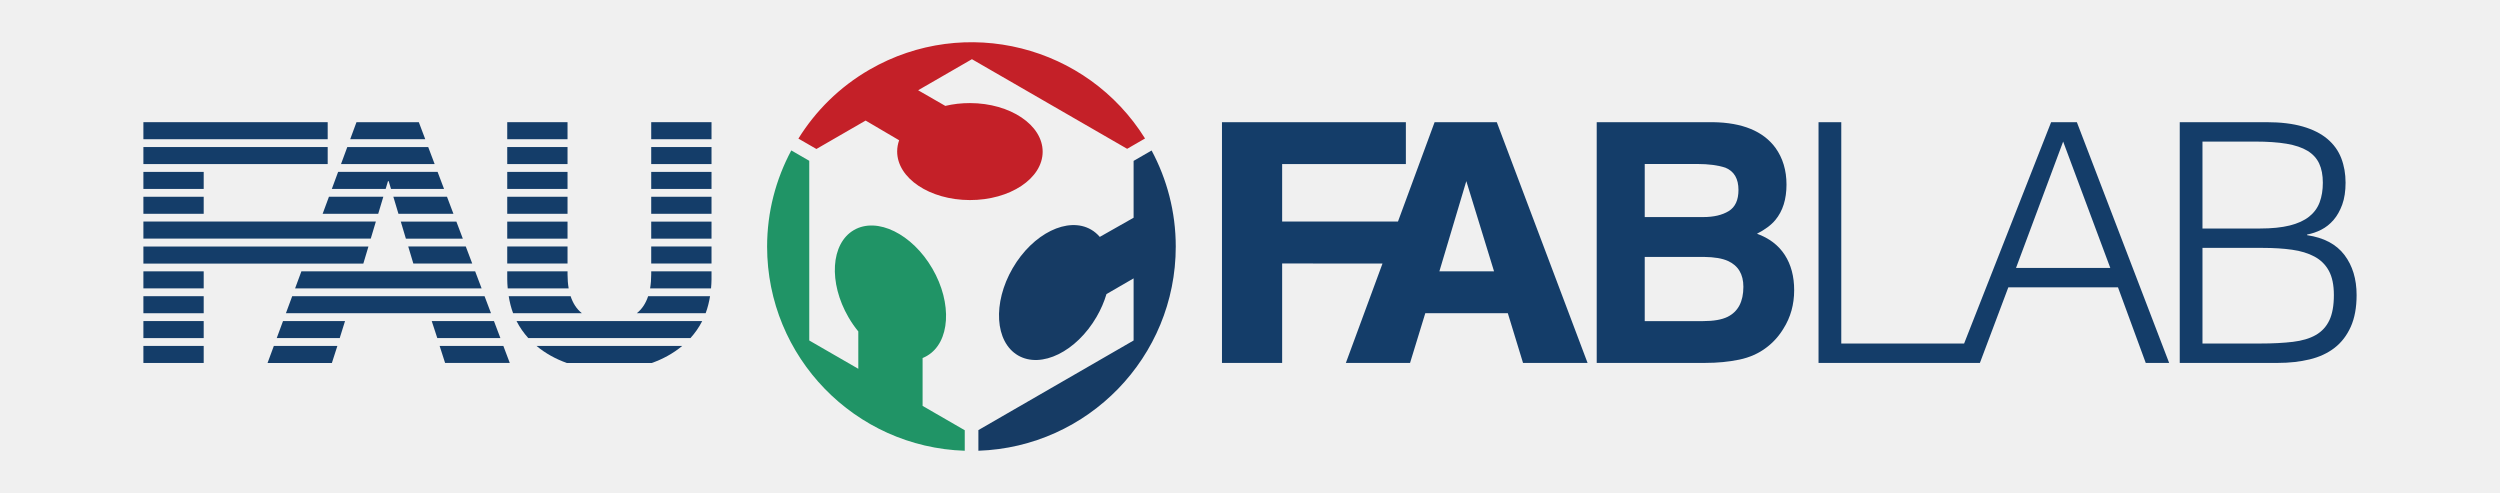
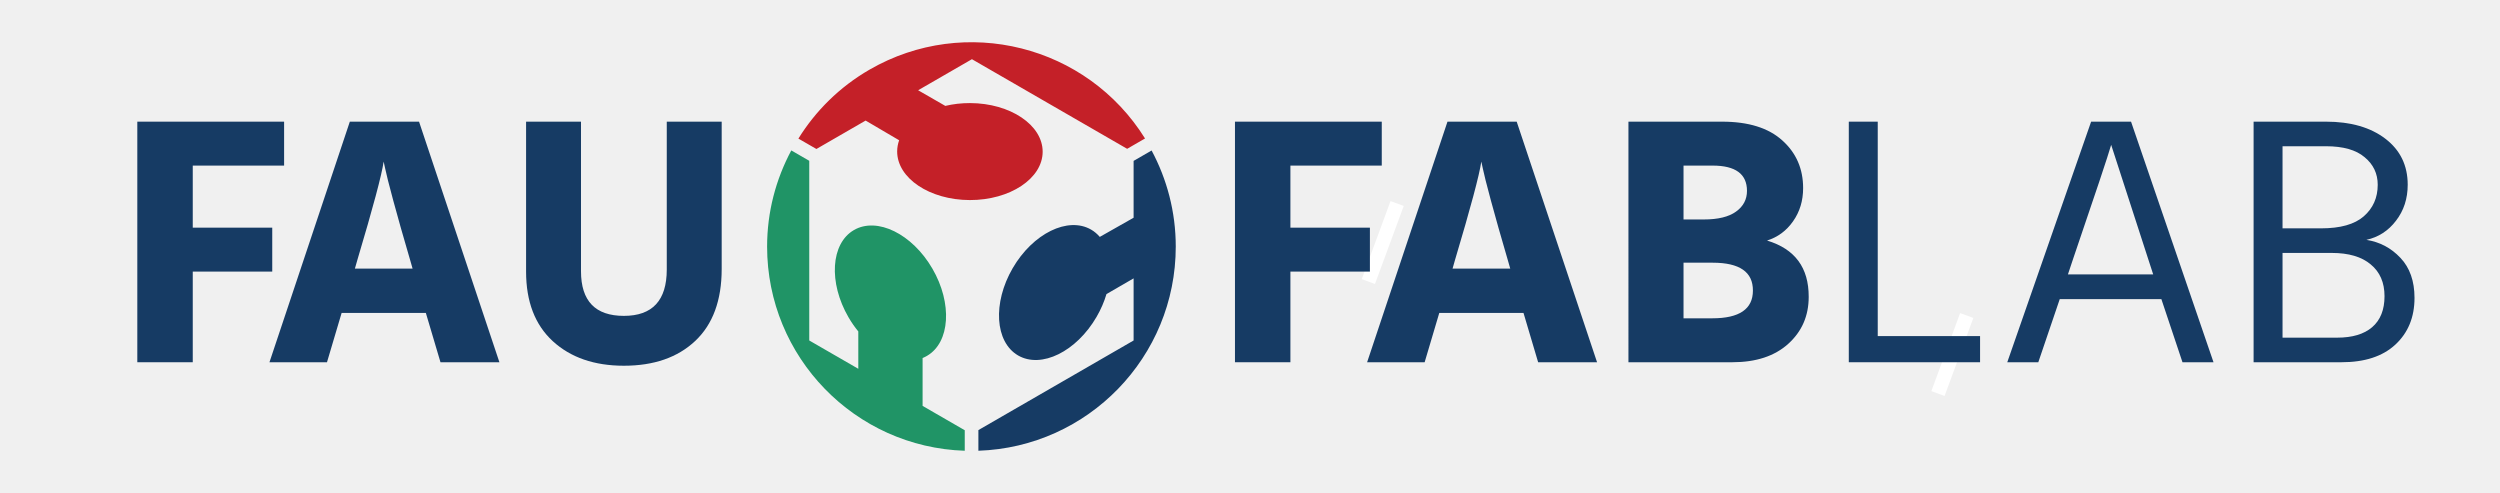
- <svg xmlns="http://www.w3.org/2000/svg" version="1.0" width="710" height="140">
-   <g>
-     <path d="m 193.749,98.243 h -41.382 c 2.543,2.131 5.485,3.729 8.602,4.84 h 24.156 c 3.127,-1.112 6.075,-2.709 8.624,-4.84" style="fill:#143d69" />
-     <path d="m 144.055,39.538 h 17.124 v -4.84 h -17.124 z" style="fill:#143d69" />
-     <path d="m 144.055,46.596 h 17.124 v -4.838 h -17.124 z" style="fill:#143d69" />
-     <path d="m 144.055,53.657 h 17.124 v -4.838 h -17.124 z" style="fill:#143d69" />
-     <path d="m 144.055,60.718 h 17.124 v -4.838 h -17.124 z" style="fill:#143d69" />
-     <path d="m 144.055,67.778 h 17.124 v -4.838 h -17.124 z" style="fill:#143d69" />
-     <path d="m 144.055,74.838 h 17.124 v -4.838 h -17.124 z" style="fill:#143d69" />
-     <path d="m 144.193,81.9 h 17.308 c -0.217,-1.252 -0.32,-2.592 -0.32,-4 v -0.838 h -17.125 v 2.279 c -0.001,0.889 0.066,1.723 0.137,2.559" style="fill:#143d69" />
-     <path d="m 145.723,88.957 h 19.531 c -1.521,-1.215 -2.555,-2.87 -3.2,-4.837 h -17.58 c 0.281,1.724 0.686,3.349 1.249,4.837" style="fill:#143d69" />
-     <path d="m 199.429,91.181 h -52.736 c 0.92,1.809 2.054,3.412 3.345,4.838 h 46.048 c 1.289,-1.426 2.427,-3.029 3.343,-4.838" style="fill:#143d69" />
-     <path d="M 201.654,84.118 H 184.07 c -0.648,1.969 -1.69,3.622 -3.219,4.839 h 19.55 c 0.564,-1.488 0.969,-3.113 1.253,-4.839" style="fill:#143d69" />
-     <path d="m 184.945,39.538 h 17.125 v -4.84 h -17.125 z" style="fill:#143d69" />
-     <path d="m 184.945,46.596 h 17.125 v -4.838 h -17.125 z" style="fill:#143d69" />
-     <path d="m 184.945,53.657 h 17.125 v -4.838 h -17.125 z" style="fill:#143d69" />
-     <path d="m 184.945,60.718 h 17.125 v -4.838 h -17.125 z" style="fill:#143d69" />
-     <path d="m 184.945,67.778 h 17.125 v -4.838 h -17.125 z" style="fill:#143d69" />
-     <path d="m 184.945,74.838 h 17.125 v -4.838 h -17.125 z" style="fill:#143d69" />
-     <path d="m 202.071,79.341 v -2.279 h -17.126 v 0.84 c 0,1.406 -0.104,2.744 -0.32,3.998 h 17.308 c 0.07,-0.834 0.138,-1.67 0.138,-2.559" style="fill:#143d69" />
-     <path d="m 78.591,96.019 h 17.936 l 0.029,-0.088 h -0.051 l 1.485,-4.752 H 80.378 l -1.787,4.84" style="fill:#143d69" />
-     <path d="m 77.769,98.243 -1.785,4.84 h 18.272 l 1.557,-4.84 H 77.769" style="fill:#143d69" />
-     <path d="m 40.724,103.082 h 17.125 v -4.84 H 40.724 Z" style="fill:#143d69" />
-     <path d="m 40.724,96.019 h 17.125 v -4.838 H 40.724 Z" style="fill:#143d69" />
-     <path d="m 40.724,88.957 h 17.125 v -4.837 H 40.724 Z" style="fill:#143d69" />
-     <path d="m 40.724,81.9 h 17.125 v -4.838 H 40.724 Z" style="fill:#143d69" />
-     <path d="m 40.724,60.718 h 17.125 v -4.838 H 40.724 Z" style="fill:#143d69" />
-     <path d="m 40.724,53.657 h 17.125 v -4.838 H 40.724 Z" style="fill:#143d69" />
-     <path d="m 40.724,39.538 h 52.339 v -4.84 H 40.724 Z" style="fill:#143d69" />
-     <path d="m 40.724,46.596 h 52.339 v -4.838 H 40.724 Z" style="fill:#143d69" />
-     <path d="M 108.862,55.88 H 93.418 l -1.788,4.838 h 15.781 l 1.451,-4.838" style="fill:#143d69" />
-     <path d="m 99.454,39.538 h 21.318 l -1.828,-4.84 h -17.702 l -1.788,4.84" style="fill:#143d69" />
-     <path d="m 96.846,46.596 h 26.594 l -1.829,-4.838 H 98.632 l -1.786,4.838" style="fill:#143d69" />
-     <path d="m 111.044,53.657 h 15.063 l -1.828,-4.838 H 96.025 l -1.787,4.838 h 15.288 l 0.663,-2.217 h 0.191 l 0.664,2.217" style="fill:#143d69" />
-     <path d="m 113.159,60.718 h 15.615 l -1.827,-4.838 h -15.236 l 1.448,4.838" style="fill:#143d69" />
-     <path d="m 115.271,67.778 h 16.171 l -1.827,-4.838 h -15.79 l 1.446,4.838" style="fill:#143d69" />
-     <path d="m 117.385,74.838 h 16.725 l -1.829,-4.84 h -16.346 l 1.45,4.84" style="fill:#143d69" />
-     <path d="m 83.806,81.9 h 52.97 l -1.828,-4.838 H 85.594 l -1.788,4.838" style="fill:#143d69" />
-     <path d="m 81.199,88.957 h 58.245 l -1.829,-4.837 h -54.63 l -1.786,4.837" style="fill:#143d69" />
-     <path d="m 124.191,96.019 h 17.923 l -1.83,-4.838 h -17.672 l 1.579,4.838" style="fill:#143d69" />
-     <path d="m 144.779,103.082 -1.827,-4.84 h -18.098 l 1.555,4.84 h 18.37" style="fill:#143d69" />
-     <path d="m 40.724,70.022 v 4.836 h 62.462 l 1.448,-4.836 h -63.91" style="fill:#143d69" />
-     <path d="m 40.724,62.92 v 4.838 h 64.575 l 1.447,-4.838 H 40.724" style="fill:#143d69" />
+ <svg xmlns="http://www.w3.org/2000/svg" version="1.0" width="710" height="140" id="svg104">
+   <g aria-label="FAU" id="text98" style="font-style:normal;font-variant:normal;font-weight:900;font-stretch:normal;font-size:101.398px;line-height:1.25;font-family:'FAU Chimera';-inkscape-font-specification:'FAU Chimera Heavy';letter-spacing:0px;word-spacing:0px;fill:#163b64;fill-opacity:1;stroke:none;stroke-width:2.549">
+     <path d="M 80.686,47.029 H 54.742 V 64.654 H 77.319 V 77.131 H 54.742 V 102.877 H 38.998 V 34.552 h 41.688 z" style="font-style:normal;font-variant:normal;font-weight:900;font-stretch:normal;font-size:101.398px;font-family:'FAU Chimera';-inkscape-font-specification:'FAU Chimera Heavy';text-align:end;text-anchor:end;fill:#163b64;stroke-width:2.549" id="path32" />
+     <path d="m 100.787,76.289 h 16.388 l -0.693,-2.426 q -2.921,-9.952 -4.803,-16.933 -1.881,-6.981 -2.277,-9.011 l -0.446,-2.03 q -0.792,5.595 -7.476,27.974 z m 24.31,26.587 -4.159,-14.012 H 97.024 L 92.865,102.877 H 76.527 L 99.351,34.552 h 19.656 l 22.824,68.325 z" style="font-style:normal;font-variant:normal;font-weight:900;font-stretch:normal;font-size:101.398px;font-family:'FAU Chimera';-inkscape-font-specification:'FAU Chimera Heavy';text-align:end;text-anchor:end;fill:#163b64;stroke-width:2.549" id="path34" />
+     <path d="m 189.362,76.537 v -41.985 h 15.596 v 41.837 q 0,13.368 -7.526,20.448 -7.476,7.031 -20.25,7.031 -12.576,0 -20.2,-6.981 -7.575,-6.981 -7.575,-19.755 V 34.552 h 15.596 v 42.48 q 0,12.675 12.18,12.675 12.18,0 12.18,-13.17 z" style="font-style:normal;font-variant:normal;font-weight:900;font-stretch:normal;font-size:101.398px;font-family:'FAU Chimera';-inkscape-font-specification:'FAU Chimera Heavy';text-align:end;text-anchor:end;fill:#163b64;stroke-width:2.549" id="path36" />
  </g>
-   <g>
-     <path d="m 562.293,103.067 8.07,-21.46 h 31.146 l 7.881,21.46 h 6.646 l -26.208,-68.368 h -7.311 l -24.709,62.861 h -34.886 v -62.861 h -6.458 v 68.368 z m 10.254,-26.969 13.388,-35.891 13.39,35.891 z" style="fill:#143d69" />
-     <path d="m 504.226,41.98 c 2.091,2.908 3.139,6.386 3.139,10.436 0,4.177 -1.057,7.531 -3.167,10.066 -1.179,1.423 -2.918,2.721 -5.214,3.896 3.488,1.269 6.121,3.278 7.897,6.03 1.775,2.752 2.663,6.092 2.663,10.02 0,4.05 -1.014,7.683 -3.044,10.898 -1.291,2.134 -2.906,3.927 -4.842,5.381 -2.184,1.67 -4.758,2.813 -7.724,3.434 -2.969,0.617 -6.188,0.926 -9.662,0.926 h -30.805 v -68.368 h 33.039 c 8.338,0.124 14.245,2.551 17.72,7.281 z m -37.122,4.591 v 15.075 h 16.617 c 2.968,0 5.378,-0.563 7.229,-1.691 1.851,-1.128 2.776,-3.132 2.776,-6.007 0,-3.185 -1.224,-5.289 -3.672,-6.309 -2.111,-0.711 -4.805,-1.068 -8.079,-1.068 z m 0,26.394 v 18.228 h 16.6 c 2.963,0 5.271,-0.401 6.922,-1.206 2.995,-1.483 4.494,-4.328 4.494,-8.534 0,-3.555 -1.453,-5.999 -4.355,-7.328 -1.622,-0.742 -3.898,-1.128 -6.832,-1.159 h -16.829 z" style="fill:#143d69" />
-     <path d="m 425.09,34.7 h -17.663 l -10.402,28.215 h -32.896 v -16.321 h 35.138 V 34.7 H 347.04 v 68.368 h 17.089 V 74.83 l 28.5,0.014 -10.404,28.224 h 18.232 l 4.326,-14.122 h 23.437 l 4.32,14.122 h 18.329 z m -16.305,42.354 7.648,-25.618 7.874,25.618 z" style="fill:#143d69" />
-     <path d="m 619.047,103.067 v -68.368 h 24.688 c 3.987,0 7.405,0.414 10.254,1.235 2.85,0.823 5.176,1.994 6.979,3.513 1.805,1.519 3.117,3.338 3.94,5.46 0.822,2.121 1.234,4.448 1.234,6.979 0,2.408 -0.316,4.48 -0.949,6.221 -0.633,1.741 -1.458,3.196 -2.468,4.366 -1.014,1.172 -2.17,2.09 -3.468,2.754 -1.297,0.665 -2.644,1.124 -4.034,1.376 v 0.19 c 4.747,0.698 8.275,2.564 10.588,5.603 2.309,3.039 3.465,6.836 3.465,11.395 0,3.544 -0.555,6.552 -1.662,9.021 -1.107,2.468 -2.645,4.462 -4.604,5.981 -1.963,1.519 -4.321,2.611 -7.075,3.275 -2.753,0.667 -5.744,0.998 -8.973,0.998 h -27.915 z m 6.456,-38.171 h 16.332 c 3.354,0 6.173,-0.286 8.451,-0.856 2.279,-0.569 4.115,-1.408 5.508,-2.516 1.392,-1.107 2.389,-2.468 2.99,-4.083 0.602,-1.613 0.902,-3.464 0.902,-5.554 0,-2.15 -0.348,-3.972 -1.044,-5.46 -0.698,-1.486 -1.804,-2.689 -3.324,-3.607 -1.52,-0.917 -3.498,-1.582 -5.935,-1.996 -2.438,-0.412 -5.429,-0.616 -8.972,-0.616 h -14.909 v 24.688 z m 0,32.662 h 16.428 c 3.544,0 6.63,-0.157 9.257,-0.475 2.626,-0.315 4.796,-0.965 6.505,-1.945 1.71,-0.981 2.99,-2.374 3.847,-4.178 0.854,-1.806 1.281,-4.193 1.281,-7.169 0,-2.849 -0.476,-5.145 -1.426,-6.886 -0.948,-1.738 -2.31,-3.086 -4.081,-4.034 -1.773,-0.951 -3.894,-1.598 -6.362,-1.947 -2.469,-0.347 -5.223,-0.521 -8.262,-0.521 h -17.187 z" style="fill:#143d69" />
+   <defs id="defs108" />
+   <g id="g102">
+     <path style="fill:#209466;stroke:none" d="m 273.989,122.187 c 0,0 -11.972,-6.912 -11.972,-6.912 0,0 0,-13.604 0,-13.604 0.427,-0.172 0.842,-0.368 1.247,-0.605 6.574,-3.821 7.264,-14.913 1.533,-24.781 -5.73,-9.863 -15.707,-14.766 -22.284,-10.947 -6.579,3.818 -7.266,14.916 -1.535,24.782 0.844,1.45 1.779,2.79 2.78,4.013 0,0 0,10.604 0,10.604 0,0 -13.93,-8.042 -13.93,-8.042 0,0 0,-51.029 0,-51.029 0,0 -5.102,-2.945 -5.102,-2.945 -4.358,8.146 -6.868,17.429 -6.868,27.311 0,31.408 24.962,56.975 56.13,57.982 0,0 0,-5.827 0,-5.827 z" id="path96" />
+     <path style="fill:#163b64;stroke:none" d="m 327.055,42.74 c 0,0 -5.112,2.953 -5.112,2.953 0,0 0,16.14 0,16.14 0,0 -9.601,5.447 -9.601,5.447 -0.7,-0.815 -1.513,-1.515 -2.454,-2.062 -6.577,-3.82 -16.557,1.083 -22.287,10.946 -5.727,9.868 -5.044,20.961 1.531,24.782 6.58,3.819 16.556,-1.081 22.287,-10.947 1.238,-2.132 2.176,-4.318 2.818,-6.481 0,0 7.707,-4.463 7.707,-4.463 0,0 0,17.641 0,17.641 0,0 -44.081,25.45 -44.081,25.45 0,0 0,5.865 0,5.865 31.134,-1.043 56.052,-26.595 56.052,-57.979 0,-9.877 -2.505,-19.154 -6.859,-27.293 z" id="path98" />
+     <path style="fill:#c42028;stroke:none" d="m 226.744,39.361 c 0,0 5.114,2.951 5.114,2.951 0,0 13.978,-8.07 13.978,-8.07 0,0 9.518,5.592 9.518,5.592 -0.356,1.013 -0.555,2.068 -0.559,3.157 -0.019,7.606 9.216,13.797 20.623,13.828 11.409,0.026 20.675,-6.112 20.697,-13.717 0.017,-7.608 -9.214,-13.797 -20.624,-13.827 -2.465,-0.006 -4.828,0.275 -7.022,0.8 0,0 -7.719,-4.443 -7.719,-4.443 0,0 15.278,-8.821 15.278,-8.821 0,0 44.081,25.451 44.081,25.451 0,0 5.08,-2.933 5.08,-2.933 C 308.718,12.886 274.13,4.083 246.951,19.774 238.398,24.713 231.615,31.521 226.744,39.361 Z" id="path100" />
  </g>
-   <g>
-     <path style="fill:#209466;stroke:none" d="m 273.989,122.187 c 0,0 -11.972,-6.912 -11.972,-6.912 0,0 0,-13.604 0,-13.604 0.427,-0.172 0.842,-0.368 1.247,-0.605 6.574,-3.821 7.264,-14.913 1.533,-24.781 -5.73,-9.863 -15.707,-14.766 -22.284,-10.947 -6.579,3.818 -7.266,14.916 -1.535,24.782 0.844,1.45 1.779,2.79 2.78,4.013 0,0 0,10.604 0,10.604 0,0 -13.93,-8.042 -13.93,-8.042 0,0 0,-51.029 0,-51.029 0,0 -5.102,-2.945 -5.102,-2.945 -4.358,8.146 -6.868,17.429 -6.868,27.311 0,31.408 24.962,56.975 56.13,57.982 0,0 0,-5.827 0,-5.827 z" />
-     <path style="fill:#163b64;stroke:none" d="m 327.055,42.74 c 0,0 -5.112,2.953 -5.112,2.953 0,0 0,16.14 0,16.14 0,0 -9.601,5.447 -9.601,5.447 -0.7,-0.815 -1.513,-1.515 -2.454,-2.062 -6.577,-3.82 -16.557,1.083 -22.287,10.946 -5.727,9.868 -5.044,20.961 1.531,24.782 6.58,3.819 16.556,-1.081 22.287,-10.947 1.238,-2.132 2.176,-4.318 2.818,-6.481 0,0 7.707,-4.463 7.707,-4.463 0,0 0,17.641 0,17.641 0,0 -44.081,25.45 -44.081,25.45 0,0 0,5.865 0,5.865 31.134,-1.043 56.052,-26.595 56.052,-57.979 0,-9.877 -2.505,-19.154 -6.859,-27.293 z" />
-     <path style="fill:#c42028;stroke:none" d="m 226.744,39.361 c 0,0 5.114,2.951 5.114,2.951 0,0 13.978,-8.07 13.978,-8.07 0,0 9.518,5.592 9.518,5.592 -0.356,1.013 -0.555,2.068 -0.559,3.157 -0.019,7.606 9.216,13.797 20.623,13.828 11.409,0.026 20.675,-6.112 20.697,-13.717 0.017,-7.608 -9.214,-13.797 -20.624,-13.827 -2.465,-0.006 -4.828,0.275 -7.022,0.8 0,0 -7.719,-4.443 -7.719,-4.443 0,0 15.278,-8.821 15.278,-8.821 0,0 44.081,25.451 44.081,25.451 0,0 5.08,-2.933 5.08,-2.933 C 308.718,12.886 274.13,4.083 246.951,19.774 238.398,24.713 231.615,31.521 226.744,39.361 Z" />
+   <path style="fill:#ffffff;stroke:#ffffff;stroke-width:4;stroke-linecap:butt;stroke-linejoin:miter;stroke-opacity:1" d="m 396.783,57.804 -8.168,22.158" id="path384" />
+   <path style="fill:#ffffff;stroke:#ffffff;stroke-width:4;stroke-linecap:butt;stroke-linejoin:miter;stroke-opacity:1" d="M 558.551,89.609 550.382,111.767" id="path423" />
+   <g aria-label="FABLAB" id="text90" style="font-style:normal;font-variant:normal;font-weight:900;font-stretch:normal;font-size:101.398px;line-height:1.25;font-family:'FAU Chimera';-inkscape-font-specification:'FAU Chimera Heavy';letter-spacing:0px;word-spacing:0px;fill:#163b64;fill-opacity:1;stroke:none;stroke-width:2.549">
+     <path d="m 392.419,47.029 h -25.944 v 17.626 h 22.577 v 12.477 h -22.577 V 102.877 H 350.731 V 34.552 h 41.688 z" style="font-style:normal;font-variant:normal;font-weight:900;font-stretch:normal;font-family:'FAU Chimera';-inkscape-font-specification:'FAU Chimera Heavy'" id="path39" />
+     <path d="m 412.521,76.289 h 16.388 l -0.693,-2.426 q -2.921,-9.952 -4.803,-16.933 -1.881,-6.981 -2.277,-9.011 l -0.446,-2.03 q -0.792,5.595 -7.476,27.974 z m 24.31,26.587 -4.159,-14.012 h -23.914 l -4.159,14.012 H 388.26 L 411.085,34.552 h 19.656 l 22.824,68.325 z" style="font-style:normal;font-variant:normal;font-weight:900;font-stretch:normal;font-family:'FAU Chimera';-inkscape-font-specification:'FAU Chimera Heavy'" id="path41" />
+     <path d="m 478.122,90.4 h 8.169 q 11.536,0 11.536,-7.872 0.05,-7.922 -11.437,-7.922 h -8.268 z m 0,-43.371 v 15.299 h 5.743 q 6.09,0 9.159,-2.228 3.119,-2.228 3.119,-5.892 0,-7.179 -9.754,-7.179 z m -15.645,-12.477 h 26.587 q 11.239,0 17.131,5.347 5.892,5.298 5.892,13.516 0,5.397 -2.872,9.457 -2.822,4.01 -7.377,5.446 11.883,3.565 11.833,15.992 0,8.12 -5.842,13.368 -5.793,5.199 -15.843,5.199 h -29.508 z" style="font-style:normal;font-variant:normal;font-weight:900;font-stretch:normal;font-family:'FAU Chimera';-inkscape-font-specification:'FAU Chimera Heavy'" id="path43" />
+     <path d="M 533.277,95.45 V 34.552 h -8.219 v 68.325 h 37.282 v -7.427 z" style="font-style:normal;font-variant:normal;font-weight:normal;font-stretch:normal;font-size:101.398px;font-family:'FAU Chimera';-inkscape-font-specification:'FAU Chimera';fill:#163b64;stroke-width:2.549" id="path45" />
+     <path d="m 587.294,77.923 1.287,-3.862 q 9.754,-28.568 10.991,-32.925 l 10.645,32.826 1.287,3.961 z m 32.529,24.953 h 8.813 L 605.216,34.552 H 593.878 L 570.064,102.877 h 8.813 l 6.09,-17.923 h 28.865 z" style="font-style:normal;font-variant:normal;font-weight:normal;font-stretch:normal;font-size:101.398px;font-family:'FAU Chimera';-inkscape-font-specification:'FAU Chimera';fill:#163b64;stroke-width:2.549" id="path47" />
+     <path d="M 648.241,95.896 V 71.833 h 13.962 q 7.229,0 11.09,3.268 3.911,3.218 3.911,9.011 0,5.793 -3.515,8.813 -3.466,2.971 -9.952,2.971 z m 0,-54.363 h 12.328 q 7.328,0 10.991,3.119 3.713,3.07 3.713,7.823 0,5.496 -3.961,8.961 -3.911,3.416 -12.13,3.416 h -10.942 z m -8.219,-6.981 v 68.325 h 24.953 q 9.902,0 15.299,-5.001 5.446,-5.05 5.446,-13.269 0,-7.179 -4.01,-11.387 -3.961,-4.208 -9.655,-5.1 5.149,-1.139 8.417,-5.446 3.317,-4.307 3.317,-10.199 0,-8.219 -6.337,-13.071 -6.337,-4.852 -16.883,-4.852 z" style="font-style:normal;font-variant:normal;font-weight:normal;font-stretch:normal;font-size:101.398px;font-family:'FAU Chimera';-inkscape-font-specification:'FAU Chimera';fill:#163b64;stroke-width:2.549" id="path49" />
  </g>
</svg>
